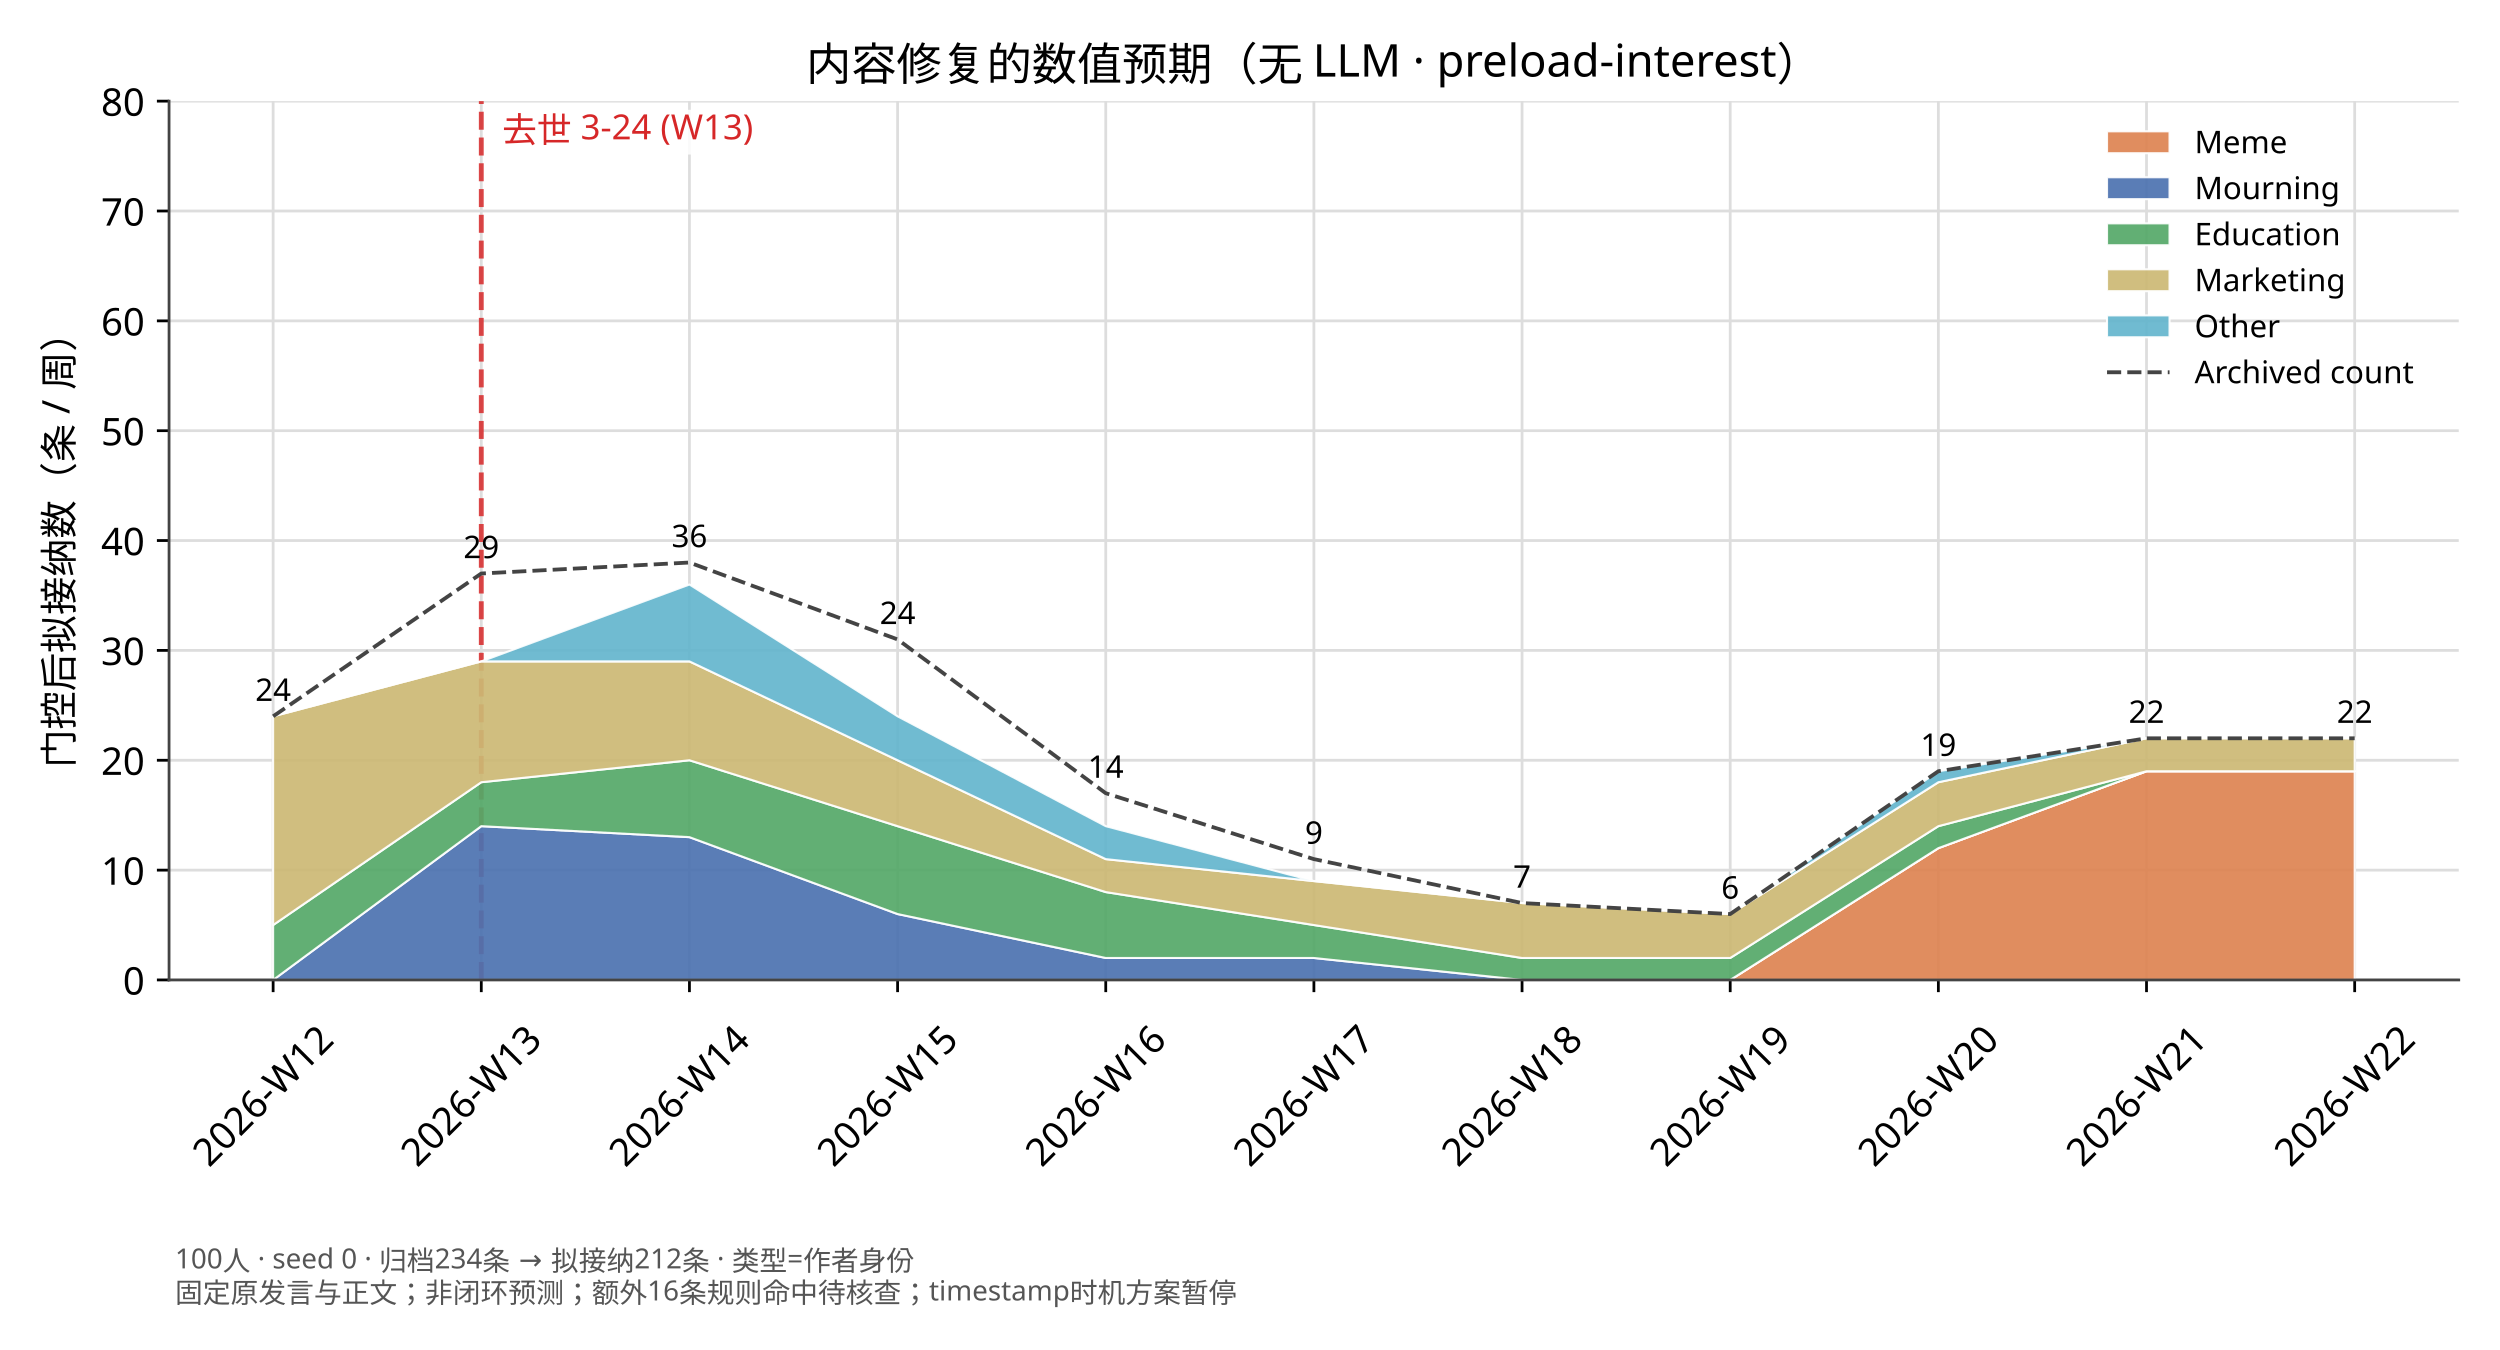
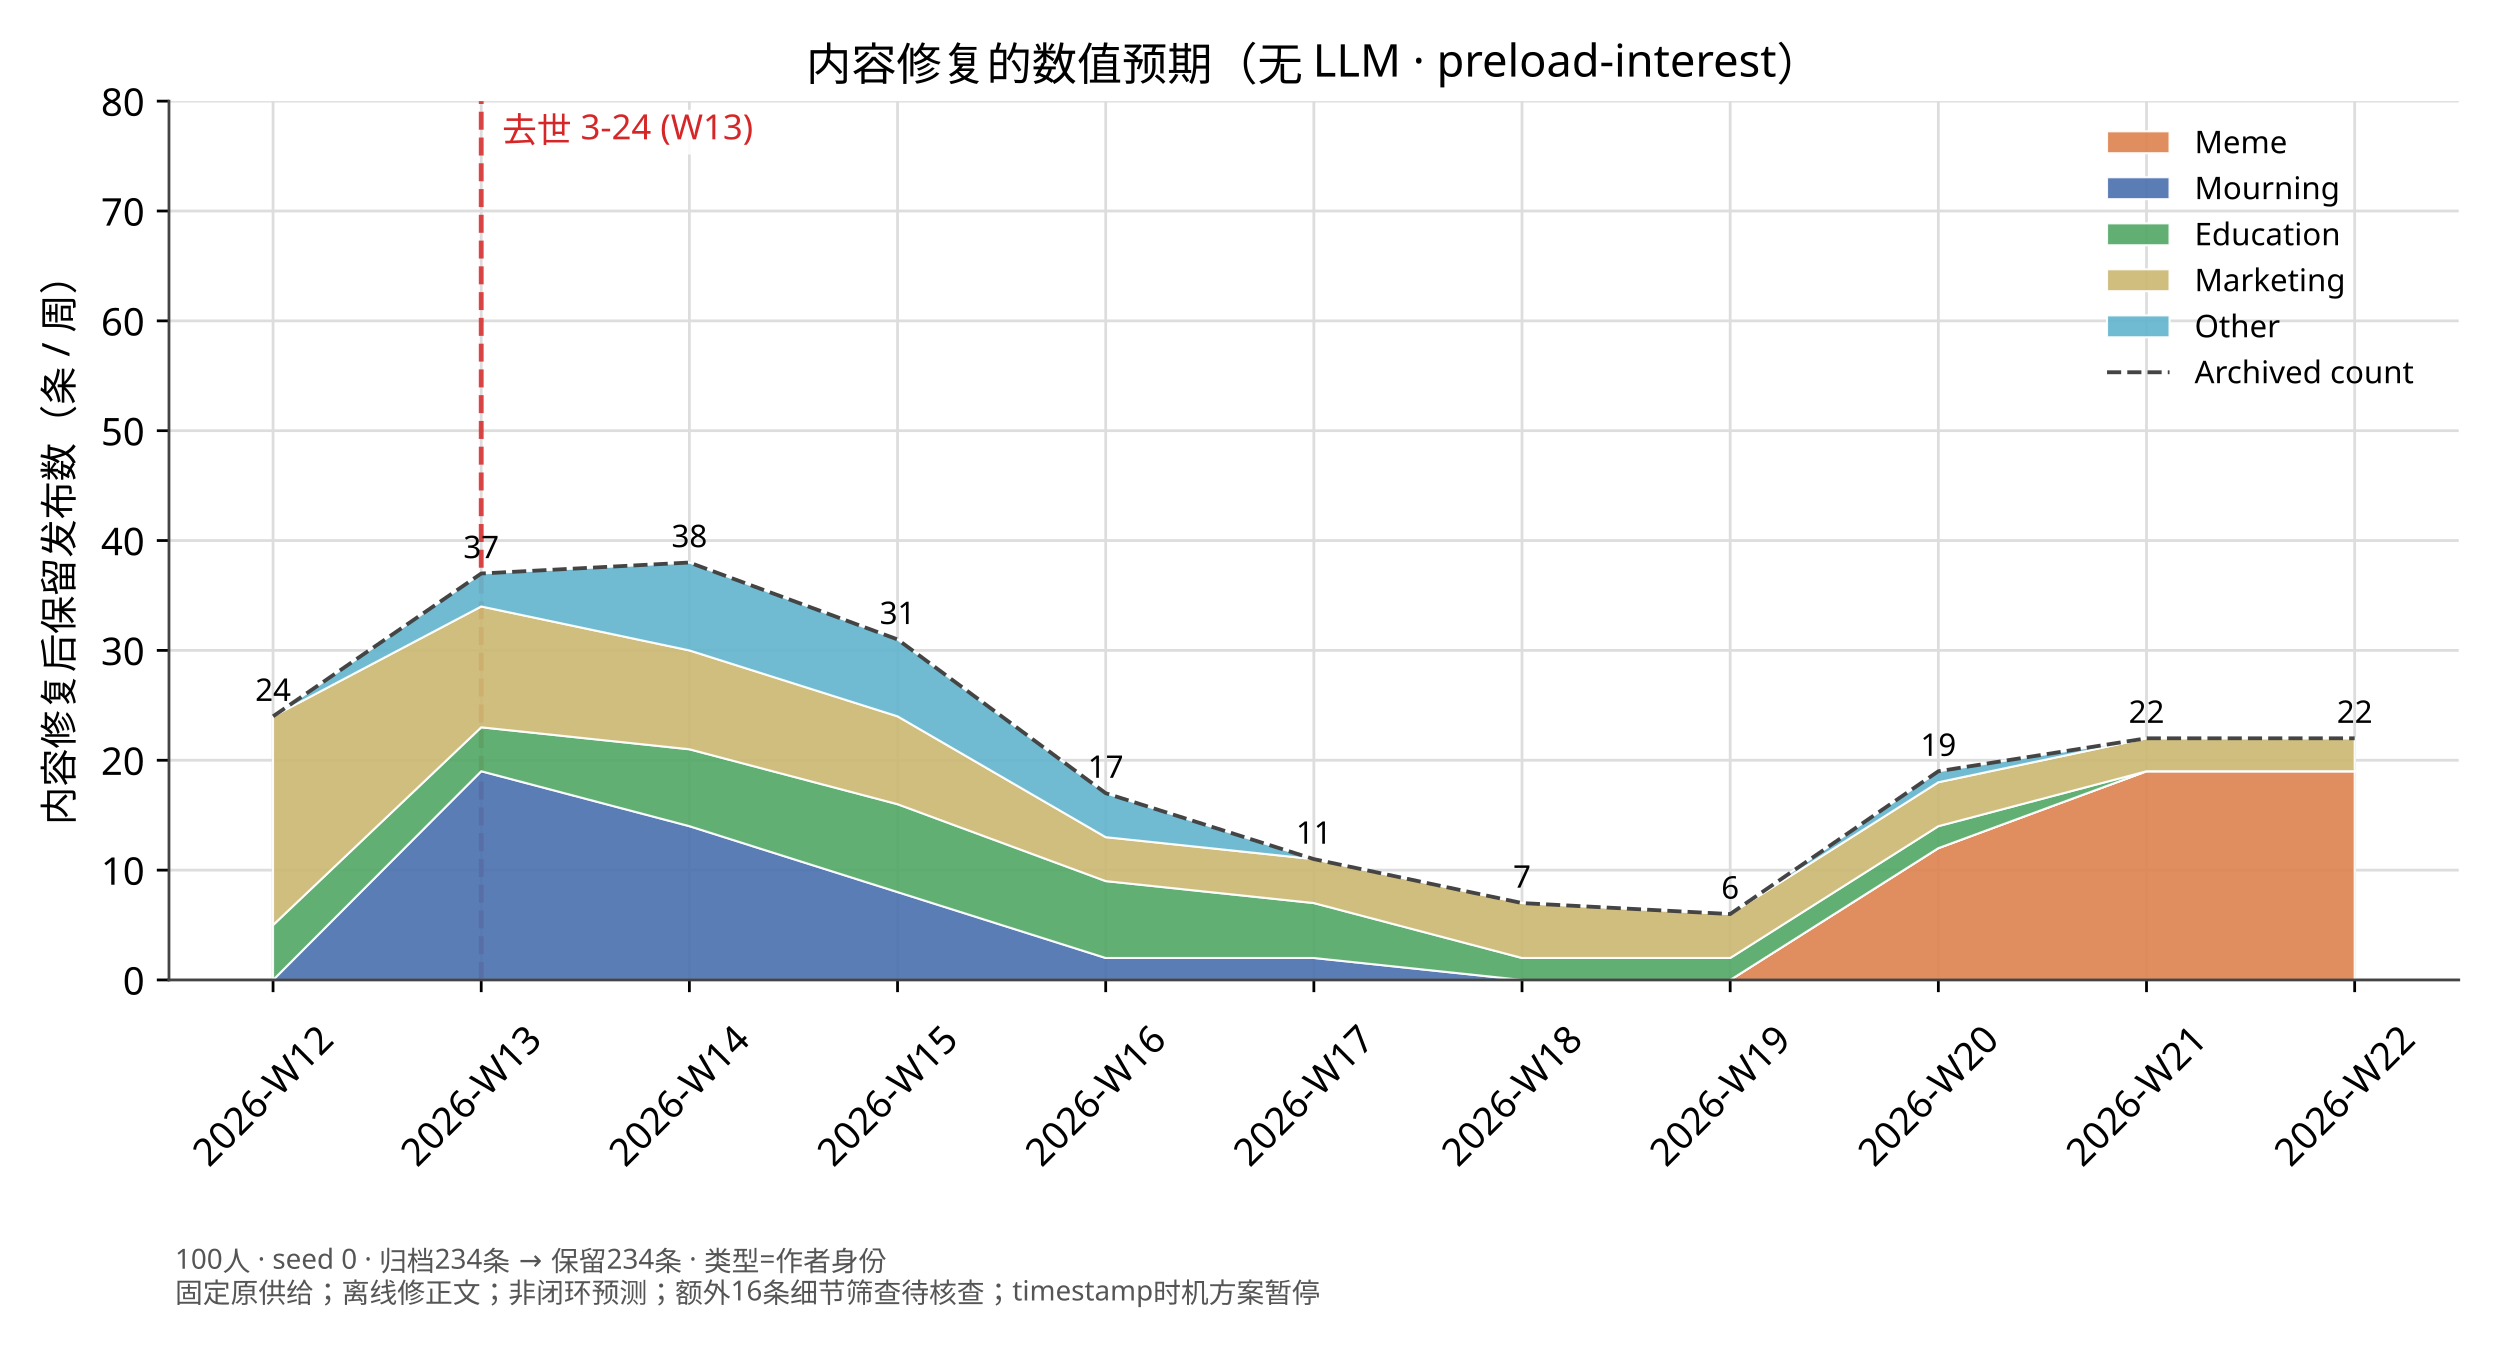
<svg xmlns="http://www.w3.org/2000/svg" xmlns:xlink="http://www.w3.org/1999/xlink" width="720pt" height="388.8pt" viewBox="0 0 720 388.8" version="1.1">
  <defs>
    <style type="text/css">*{stroke-linejoin: round; stroke-linecap: butt}</style>
  </defs>
  <g id="figure_1">
    <g id="patch_1">
      <path d="M 0 388.8 L 720 388.8 L 720 0 L 0 0 z " style="fill: #ffffff" />
    </g>
    <g id="axes_1">
      <g id="patch_2">
-         <path d="M 48.688 282.228 L 708.12 282.228 L 708.12 29.13 L 48.688 29.13 z " style="fill: #ffffff" />
+         <path d="M 48.665 282.228 L 708.12 282.228 L 708.12 29.13 L 48.665 29.13 z " style="fill: #ffffff" />
      </g>
      <g id="matplotlib.axis_1">
        <g id="xtick_1">
          <g id="line2d_1">
-             <path d="M 78.662 282.228 L 78.662 29.13 " clip-path="url(#pc538020e1b)" style="fill: none; stroke: #dddddd; stroke-width: 0.8; stroke-linecap: square" />
+             <path d="M 78.64 282.228 L 78.64 29.13 " clip-path="url(#p63e756cc08)" style="fill: none; stroke: #dddddd; stroke-width: 0.8; stroke-linecap: square" />
          </g>
          <g id="line2d_2">
            <defs>
-               <path id="m02e85e1a8d" d="M 0 0 L 0 3.5 " style="stroke: #000000; stroke-width: 0.8" />
+               <path id="mde5ca74aec" d="M 0 0 L 0 3.5 " style="stroke: #000000; stroke-width: 0.8" />
            </defs>
            <g>
-               <use xlink:href="#m02e85e1a8d" x="78.662" y="282.228" style="stroke: #000000; stroke-width: 0.8" />
+               <use xlink:href="#mde5ca74aec" x="78.64" y="282.228" style="stroke: #000000; stroke-width: 0.8" />
            </g>
          </g>
          <g id="text_1">
-             <text style="font-size: 11px; font-family: 'Hiragino Sans GB', 'PingFang SC', 'Arial Unicode MS', 'Heiti TC', sans-serif" transform="translate(60.21102 336.4577) rotate(-45)">2026-W12</text>
+             <text style="font-size: 11px; font-family: 'Hiragino Sans GB', 'PingFang SC', 'Arial Unicode MS', 'Heiti TC', sans-serif" transform="translate(60.18955 336.4577) rotate(-45)">2026-W12</text>
          </g>
        </g>
        <g id="xtick_2">
          <g id="line2d_3">
-             <path d="M 138.61 282.228 L 138.61 29.13 " clip-path="url(#pc538020e1b)" style="fill: none; stroke: #dddddd; stroke-width: 0.8; stroke-linecap: square" />
+             <path d="M 138.591 282.228 L 138.591 29.13 " clip-path="url(#p63e756cc08)" style="fill: none; stroke: #dddddd; stroke-width: 0.8; stroke-linecap: square" />
          </g>
          <g id="line2d_4">
            <g>
-               <use xlink:href="#m02e85e1a8d" x="138.61" y="282.228" style="stroke: #000000; stroke-width: 0.8" />
+               <use xlink:href="#mde5ca74aec" x="138.591" y="282.228" style="stroke: #000000; stroke-width: 0.8" />
            </g>
          </g>
          <g id="text_2">
-             <text style="font-size: 11px; font-family: 'Hiragino Sans GB', 'PingFang SC', 'Arial Unicode MS', 'Heiti TC', sans-serif" transform="translate(120.1594 336.4577) rotate(-45)">2026-W13</text>
+             <text style="font-size: 11px; font-family: 'Hiragino Sans GB', 'PingFang SC', 'Arial Unicode MS', 'Heiti TC', sans-serif" transform="translate(120.14 336.4577) rotate(-45)">2026-W13</text>
          </g>
        </g>
        <g id="xtick_3">
          <g id="line2d_5">
-             <path d="M 198.559 282.228 L 198.559 29.13 " clip-path="url(#pc538020e1b)" style="fill: none; stroke: #dddddd; stroke-width: 0.8; stroke-linecap: square" />
+             <path d="M 198.541 282.228 L 198.541 29.13 " clip-path="url(#p63e756cc08)" style="fill: none; stroke: #dddddd; stroke-width: 0.8; stroke-linecap: square" />
          </g>
          <g id="line2d_6">
            <g>
-               <use xlink:href="#m02e85e1a8d" x="198.559" y="282.228" style="stroke: #000000; stroke-width: 0.8" />
+               <use xlink:href="#mde5ca74aec" x="198.541" y="282.228" style="stroke: #000000; stroke-width: 0.8" />
            </g>
          </g>
          <g id="text_3">
-             <text style="font-size: 11px; font-family: 'Hiragino Sans GB', 'PingFang SC', 'Arial Unicode MS', 'Heiti TC', sans-serif" transform="translate(180.0926 336.4881) rotate(-45)">2026-W14</text>
+             <text style="font-size: 11px; font-family: 'Hiragino Sans GB', 'PingFang SC', 'Arial Unicode MS', 'Heiti TC', sans-serif" transform="translate(180.0753 336.4881) rotate(-45)">2026-W14</text>
          </g>
        </g>
        <g id="xtick_4">
          <g id="line2d_7">
-             <path d="M 258.507 282.228 L 258.507 29.13 " clip-path="url(#pc538020e1b)" style="fill: none; stroke: #dddddd; stroke-width: 0.8; stroke-linecap: square" />
+             <path d="M 258.492 282.228 L 258.492 29.13 " clip-path="url(#p63e756cc08)" style="fill: none; stroke: #dddddd; stroke-width: 0.8; stroke-linecap: square" />
          </g>
          <g id="line2d_8">
            <g>
-               <use xlink:href="#m02e85e1a8d" x="258.507" y="282.228" style="stroke: #000000; stroke-width: 0.8" />
+               <use xlink:href="#mde5ca74aec" x="258.492" y="282.228" style="stroke: #000000; stroke-width: 0.8" />
            </g>
          </g>
          <g id="text_4">
-             <text style="font-size: 11px; font-family: 'Hiragino Sans GB', 'PingFang SC', 'Arial Unicode MS', 'Heiti TC', sans-serif" transform="translate(240.0563 336.4577) rotate(-45)">2026-W15</text>
+             <text style="font-size: 11px; font-family: 'Hiragino Sans GB', 'PingFang SC', 'Arial Unicode MS', 'Heiti TC', sans-serif" transform="translate(240.0409 336.4577) rotate(-45)">2026-W15</text>
          </g>
        </g>
        <g id="xtick_5">
          <g id="line2d_9">
-             <path d="M 318.455 282.228 L 318.455 29.13 " clip-path="url(#pc538020e1b)" style="fill: none; stroke: #dddddd; stroke-width: 0.8; stroke-linecap: square" />
+             <path d="M 318.442 282.228 L 318.442 29.13 " clip-path="url(#p63e756cc08)" style="fill: none; stroke: #dddddd; stroke-width: 0.8; stroke-linecap: square" />
          </g>
          <g id="line2d_10">
            <g>
-               <use xlink:href="#m02e85e1a8d" x="318.455" y="282.228" style="stroke: #000000; stroke-width: 0.8" />
+               <use xlink:href="#mde5ca74aec" x="318.442" y="282.228" style="stroke: #000000; stroke-width: 0.8" />
            </g>
          </g>
          <g id="text_5">
-             <text style="font-size: 11px; font-family: 'Hiragino Sans GB', 'PingFang SC', 'Arial Unicode MS', 'Heiti TC', sans-serif" transform="translate(300.0047 336.4577) rotate(-45)">2026-W16</text>
+             <text style="font-size: 11px; font-family: 'Hiragino Sans GB', 'PingFang SC', 'Arial Unicode MS', 'Heiti TC', sans-serif" transform="translate(299.9914 336.4577) rotate(-45)">2026-W16</text>
          </g>
        </g>
        <g id="xtick_6">
          <g id="line2d_11">
-             <path d="M 378.404 282.228 L 378.404 29.13 " clip-path="url(#pc538020e1b)" style="fill: none; stroke: #dddddd; stroke-width: 0.8; stroke-linecap: square" />
+             <path d="M 378.392 282.228 L 378.392 29.13 " clip-path="url(#p63e756cc08)" style="fill: none; stroke: #dddddd; stroke-width: 0.8; stroke-linecap: square" />
          </g>
          <g id="line2d_12">
            <g>
-               <use xlink:href="#m02e85e1a8d" x="378.404" y="282.228" style="stroke: #000000; stroke-width: 0.8" />
+               <use xlink:href="#mde5ca74aec" x="378.392" y="282.228" style="stroke: #000000; stroke-width: 0.8" />
            </g>
          </g>
          <g id="text_6">
-             <text style="font-size: 11px; font-family: 'Hiragino Sans GB', 'PingFang SC', 'Arial Unicode MS', 'Heiti TC', sans-serif" transform="translate(359.9531 336.4577) rotate(-45)">2026-W17</text>
+             <text style="font-size: 11px; font-family: 'Hiragino Sans GB', 'PingFang SC', 'Arial Unicode MS', 'Heiti TC', sans-serif" transform="translate(359.9418 336.4577) rotate(-45)">2026-W17</text>
          </g>
        </g>
        <g id="xtick_7">
          <g id="line2d_13">
-             <path d="M 438.352 282.228 L 438.352 29.13 " clip-path="url(#pc538020e1b)" style="fill: none; stroke: #dddddd; stroke-width: 0.8; stroke-linecap: square" />
+             <path d="M 438.343 282.228 L 438.343 29.13 " clip-path="url(#p63e756cc08)" style="fill: none; stroke: #dddddd; stroke-width: 0.8; stroke-linecap: square" />
          </g>
          <g id="line2d_14">
            <g>
-               <use xlink:href="#m02e85e1a8d" x="438.352" y="282.228" style="stroke: #000000; stroke-width: 0.8" />
+               <use xlink:href="#mde5ca74aec" x="438.343" y="282.228" style="stroke: #000000; stroke-width: 0.8" />
            </g>
          </g>
          <g id="text_7">
-             <text style="font-size: 11px; font-family: 'Hiragino Sans GB', 'PingFang SC', 'Arial Unicode MS', 'Heiti TC', sans-serif" transform="translate(419.9015 336.4577) rotate(-45)">2026-W18</text>
+             <text style="font-size: 11px; font-family: 'Hiragino Sans GB', 'PingFang SC', 'Arial Unicode MS', 'Heiti TC', sans-serif" transform="translate(419.8923 336.4577) rotate(-45)">2026-W18</text>
          </g>
        </g>
        <g id="xtick_8">
          <g id="line2d_15">
-             <path d="M 498.301 282.228 L 498.301 29.13 " clip-path="url(#pc538020e1b)" style="fill: none; stroke: #dddddd; stroke-width: 0.8; stroke-linecap: square" />
+             <path d="M 498.293 282.228 L 498.293 29.13 " clip-path="url(#p63e756cc08)" style="fill: none; stroke: #dddddd; stroke-width: 0.8; stroke-linecap: square" />
          </g>
          <g id="line2d_16">
            <g>
-               <use xlink:href="#m02e85e1a8d" x="498.301" y="282.228" style="stroke: #000000; stroke-width: 0.8" />
+               <use xlink:href="#mde5ca74aec" x="498.293" y="282.228" style="stroke: #000000; stroke-width: 0.8" />
            </g>
          </g>
          <g id="text_8">
-             <text style="font-size: 11px; font-family: 'Hiragino Sans GB', 'PingFang SC', 'Arial Unicode MS', 'Heiti TC', sans-serif" transform="translate(479.8499 336.4577) rotate(-45)">2026-W19</text>
+             <text style="font-size: 11px; font-family: 'Hiragino Sans GB', 'PingFang SC', 'Arial Unicode MS', 'Heiti TC', sans-serif" transform="translate(479.8427 336.4577) rotate(-45)">2026-W19</text>
          </g>
        </g>
        <g id="xtick_9">
          <g id="line2d_17">
-             <path d="M 558.249 282.228 L 558.249 29.13 " clip-path="url(#pc538020e1b)" style="fill: none; stroke: #dddddd; stroke-width: 0.8; stroke-linecap: square" />
+             <path d="M 558.244 282.228 L 558.244 29.13 " clip-path="url(#p63e756cc08)" style="fill: none; stroke: #dddddd; stroke-width: 0.8; stroke-linecap: square" />
          </g>
          <g id="line2d_18">
            <g>
-               <use xlink:href="#m02e85e1a8d" x="558.249" y="282.228" style="stroke: #000000; stroke-width: 0.8" />
+               <use xlink:href="#mde5ca74aec" x="558.244" y="282.228" style="stroke: #000000; stroke-width: 0.8" />
            </g>
          </g>
          <g id="text_9">
-             <text style="font-size: 11px; font-family: 'Hiragino Sans GB', 'PingFang SC', 'Arial Unicode MS', 'Heiti TC', sans-serif" transform="translate(539.7983 336.4577) rotate(-45)">2026-W20</text>
+             <text style="font-size: 11px; font-family: 'Hiragino Sans GB', 'PingFang SC', 'Arial Unicode MS', 'Heiti TC', sans-serif" transform="translate(539.7932 336.4577) rotate(-45)">2026-W20</text>
          </g>
        </g>
        <g id="xtick_10">
          <g id="line2d_19">
-             <path d="M 618.197 282.228 L 618.197 29.13 " clip-path="url(#pc538020e1b)" style="fill: none; stroke: #dddddd; stroke-width: 0.8; stroke-linecap: square" />
+             <path d="M 618.194 282.228 L 618.194 29.13 " clip-path="url(#p63e756cc08)" style="fill: none; stroke: #dddddd; stroke-width: 0.8; stroke-linecap: square" />
          </g>
          <g id="line2d_20">
            <g>
-               <use xlink:href="#m02e85e1a8d" x="618.197" y="282.228" style="stroke: #000000; stroke-width: 0.8" />
+               <use xlink:href="#mde5ca74aec" x="618.194" y="282.228" style="stroke: #000000; stroke-width: 0.8" />
            </g>
          </g>
          <g id="text_10">
-             <text style="font-size: 11px; font-family: 'Hiragino Sans GB', 'PingFang SC', 'Arial Unicode MS', 'Heiti TC', sans-serif" transform="translate(599.7467 336.4577) rotate(-45)">2026-W21</text>
+             <text style="font-size: 11px; font-family: 'Hiragino Sans GB', 'PingFang SC', 'Arial Unicode MS', 'Heiti TC', sans-serif" transform="translate(599.7436 336.4577) rotate(-45)">2026-W21</text>
          </g>
        </g>
        <g id="xtick_11">
          <g id="line2d_21">
-             <path d="M 678.146 282.228 L 678.146 29.13 " clip-path="url(#pc538020e1b)" style="fill: none; stroke: #dddddd; stroke-width: 0.8; stroke-linecap: square" />
+             <path d="M 678.145 282.228 L 678.145 29.13 " clip-path="url(#p63e756cc08)" style="fill: none; stroke: #dddddd; stroke-width: 0.8; stroke-linecap: square" />
          </g>
          <g id="line2d_22">
            <g>
-               <use xlink:href="#m02e85e1a8d" x="678.146" y="282.228" style="stroke: #000000; stroke-width: 0.8" />
+               <use xlink:href="#mde5ca74aec" x="678.145" y="282.228" style="stroke: #000000; stroke-width: 0.8" />
            </g>
          </g>
          <g id="text_11">
-             <text style="font-size: 11px; font-family: 'Hiragino Sans GB', 'PingFang SC', 'Arial Unicode MS', 'Heiti TC', sans-serif" transform="translate(659.6951 336.4577) rotate(-45)">2026-W22</text>
+             <text style="font-size: 11px; font-family: 'Hiragino Sans GB', 'PingFang SC', 'Arial Unicode MS', 'Heiti TC', sans-serif" transform="translate(659.6941 336.4577) rotate(-45)">2026-W22</text>
          </g>
        </g>
      </g>
      <g id="matplotlib.axis_2">
        <g id="ytick_1">
          <g id="line2d_23">
-             <path d="M 48.688 282.228 L 708.12 282.228 " clip-path="url(#pc538020e1b)" style="fill: none; stroke: #dddddd; stroke-width: 0.8; stroke-linecap: square" />
+             <path d="M 48.665 282.228 L 708.12 282.228 " clip-path="url(#p63e756cc08)" style="fill: none; stroke: #dddddd; stroke-width: 0.8; stroke-linecap: square" />
          </g>
          <g id="line2d_24">
            <defs>
-               <path id="med76ce095d" d="M 0 0 L -3.5 0 " style="stroke: #000000; stroke-width: 0.8" />
+               <path id="mefd294f903" d="M 0 0 L -3.5 0 " style="stroke: #000000; stroke-width: 0.8" />
            </defs>
            <g>
-               <use xlink:href="#med76ce095d" x="48.688" y="282.228" style="stroke: #000000; stroke-width: 0.8" />
+               <use xlink:href="#mefd294f903" x="48.665" y="282.228" style="stroke: #000000; stroke-width: 0.8" />
            </g>
          </g>
          <g id="text_12">
-             <text style="font-size: 11px; font-family: 'Hiragino Sans GB', 'PingFang SC', 'Arial Unicode MS', 'Heiti TC', sans-serif; text-anchor: end" x="41.688" y="286.441" transform="rotate(-0 41.6875 286.4411)">0</text>
+             <text style="font-size: 11px; font-family: 'Hiragino Sans GB', 'PingFang SC', 'Arial Unicode MS', 'Heiti TC', sans-serif; text-anchor: end" x="41.665" y="286.441" transform="rotate(-0 41.665 286.4411)">0</text>
          </g>
        </g>
        <g id="ytick_2">
          <g id="line2d_25">
-             <path d="M 48.688 250.591 L 708.12 250.591 " clip-path="url(#pc538020e1b)" style="fill: none; stroke: #dddddd; stroke-width: 0.8; stroke-linecap: square" />
+             <path d="M 48.665 250.591 L 708.12 250.591 " clip-path="url(#p63e756cc08)" style="fill: none; stroke: #dddddd; stroke-width: 0.8; stroke-linecap: square" />
          </g>
          <g id="line2d_26">
            <g>
-               <use xlink:href="#med76ce095d" x="48.688" y="250.591" style="stroke: #000000; stroke-width: 0.8" />
+               <use xlink:href="#mefd294f903" x="48.665" y="250.591" style="stroke: #000000; stroke-width: 0.8" />
            </g>
          </g>
          <g id="text_13">
-             <text style="font-size: 11px; font-family: 'Hiragino Sans GB', 'PingFang SC', 'Arial Unicode MS', 'Heiti TC', sans-serif; text-anchor: end" x="41.688" y="254.804" transform="rotate(-0 41.6875 254.8038)">10</text>
+             <text style="font-size: 11px; font-family: 'Hiragino Sans GB', 'PingFang SC', 'Arial Unicode MS', 'Heiti TC', sans-serif; text-anchor: end" x="41.665" y="254.804" transform="rotate(-0 41.665 254.8038)">10</text>
          </g>
        </g>
        <g id="ytick_3">
          <g id="line2d_27">
-             <path d="M 48.688 218.954 L 708.12 218.954 " clip-path="url(#pc538020e1b)" style="fill: none; stroke: #dddddd; stroke-width: 0.8; stroke-linecap: square" />
+             <path d="M 48.665 218.954 L 708.12 218.954 " clip-path="url(#p63e756cc08)" style="fill: none; stroke: #dddddd; stroke-width: 0.8; stroke-linecap: square" />
          </g>
          <g id="line2d_28">
            <g>
-               <use xlink:href="#med76ce095d" x="48.688" y="218.954" style="stroke: #000000; stroke-width: 0.8" />
+               <use xlink:href="#mefd294f903" x="48.665" y="218.954" style="stroke: #000000; stroke-width: 0.8" />
            </g>
          </g>
          <g id="text_14">
-             <text style="font-size: 11px; font-family: 'Hiragino Sans GB', 'PingFang SC', 'Arial Unicode MS', 'Heiti TC', sans-serif; text-anchor: end" x="41.688" y="223.166" transform="rotate(-0 41.6875 223.1665)">20</text>
+             <text style="font-size: 11px; font-family: 'Hiragino Sans GB', 'PingFang SC', 'Arial Unicode MS', 'Heiti TC', sans-serif; text-anchor: end" x="41.665" y="223.166" transform="rotate(-0 41.665 223.1665)">20</text>
          </g>
        </g>
        <g id="ytick_4">
          <g id="line2d_29">
-             <path d="M 48.688 187.317 L 708.12 187.317 " clip-path="url(#pc538020e1b)" style="fill: none; stroke: #dddddd; stroke-width: 0.8; stroke-linecap: square" />
+             <path d="M 48.665 187.317 L 708.12 187.317 " clip-path="url(#p63e756cc08)" style="fill: none; stroke: #dddddd; stroke-width: 0.8; stroke-linecap: square" />
          </g>
          <g id="line2d_30">
            <g>
-               <use xlink:href="#med76ce095d" x="48.688" y="187.317" style="stroke: #000000; stroke-width: 0.8" />
+               <use xlink:href="#mefd294f903" x="48.665" y="187.317" style="stroke: #000000; stroke-width: 0.8" />
            </g>
          </g>
          <g id="text_15">
-             <text style="font-size: 11px; font-family: 'Hiragino Sans GB', 'PingFang SC', 'Arial Unicode MS', 'Heiti TC', sans-serif; text-anchor: end" x="41.688" y="191.529" transform="rotate(-0 41.6875 191.5292)">30</text>
+             <text style="font-size: 11px; font-family: 'Hiragino Sans GB', 'PingFang SC', 'Arial Unicode MS', 'Heiti TC', sans-serif; text-anchor: end" x="41.665" y="191.529" transform="rotate(-0 41.665 191.5292)">30</text>
          </g>
        </g>
        <g id="ytick_5">
          <g id="line2d_31">
-             <path d="M 48.688 155.679 L 708.12 155.679 " clip-path="url(#pc538020e1b)" style="fill: none; stroke: #dddddd; stroke-width: 0.8; stroke-linecap: square" />
+             <path d="M 48.665 155.679 L 708.12 155.679 " clip-path="url(#p63e756cc08)" style="fill: none; stroke: #dddddd; stroke-width: 0.8; stroke-linecap: square" />
          </g>
          <g id="line2d_32">
            <g>
-               <use xlink:href="#med76ce095d" x="48.688" y="155.679" style="stroke: #000000; stroke-width: 0.8" />
+               <use xlink:href="#mefd294f903" x="48.665" y="155.679" style="stroke: #000000; stroke-width: 0.8" />
            </g>
          </g>
          <g id="text_16">
-             <text style="font-size: 11px; font-family: 'Hiragino Sans GB', 'PingFang SC', 'Arial Unicode MS', 'Heiti TC', sans-serif; text-anchor: end" x="41.688" y="159.892" transform="rotate(-0 41.6875 159.8919)">40</text>
+             <text style="font-size: 11px; font-family: 'Hiragino Sans GB', 'PingFang SC', 'Arial Unicode MS', 'Heiti TC', sans-serif; text-anchor: end" x="41.665" y="159.892" transform="rotate(-0 41.665 159.8919)">40</text>
          </g>
        </g>
        <g id="ytick_6">
          <g id="line2d_33">
-             <path d="M 48.688 124.042 L 708.12 124.042 " clip-path="url(#pc538020e1b)" style="fill: none; stroke: #dddddd; stroke-width: 0.8; stroke-linecap: square" />
+             <path d="M 48.665 124.042 L 708.12 124.042 " clip-path="url(#p63e756cc08)" style="fill: none; stroke: #dddddd; stroke-width: 0.8; stroke-linecap: square" />
          </g>
          <g id="line2d_34">
            <g>
-               <use xlink:href="#med76ce095d" x="48.688" y="124.042" style="stroke: #000000; stroke-width: 0.8" />
+               <use xlink:href="#mefd294f903" x="48.665" y="124.042" style="stroke: #000000; stroke-width: 0.8" />
            </g>
          </g>
          <g id="text_17">
-             <text style="font-size: 11px; font-family: 'Hiragino Sans GB', 'PingFang SC', 'Arial Unicode MS', 'Heiti TC', sans-serif; text-anchor: end" x="41.688" y="128.255" transform="rotate(-0 41.6875 128.2546)">50</text>
+             <text style="font-size: 11px; font-family: 'Hiragino Sans GB', 'PingFang SC', 'Arial Unicode MS', 'Heiti TC', sans-serif; text-anchor: end" x="41.665" y="128.255" transform="rotate(-0 41.665 128.2546)">50</text>
          </g>
        </g>
        <g id="ytick_7">
          <g id="line2d_35">
-             <path d="M 48.688 92.405 L 708.12 92.405 " clip-path="url(#pc538020e1b)" style="fill: none; stroke: #dddddd; stroke-width: 0.8; stroke-linecap: square" />
+             <path d="M 48.665 92.405 L 708.12 92.405 " clip-path="url(#p63e756cc08)" style="fill: none; stroke: #dddddd; stroke-width: 0.8; stroke-linecap: square" />
          </g>
          <g id="line2d_36">
            <g>
-               <use xlink:href="#med76ce095d" x="48.688" y="92.405" style="stroke: #000000; stroke-width: 0.8" />
+               <use xlink:href="#mefd294f903" x="48.665" y="92.405" style="stroke: #000000; stroke-width: 0.8" />
            </g>
          </g>
          <g id="text_18">
-             <text style="font-size: 11px; font-family: 'Hiragino Sans GB', 'PingFang SC', 'Arial Unicode MS', 'Heiti TC', sans-serif; text-anchor: end" x="41.688" y="96.617" transform="rotate(-0 41.6875 96.61726)">60</text>
+             <text style="font-size: 11px; font-family: 'Hiragino Sans GB', 'PingFang SC', 'Arial Unicode MS', 'Heiti TC', sans-serif; text-anchor: end" x="41.665" y="96.617" transform="rotate(-0 41.665 96.61726)">60</text>
          </g>
        </g>
        <g id="ytick_8">
          <g id="line2d_37">
-             <path d="M 48.688 60.767 L 708.12 60.767 " clip-path="url(#pc538020e1b)" style="fill: none; stroke: #dddddd; stroke-width: 0.8; stroke-linecap: square" />
+             <path d="M 48.665 60.767 L 708.12 60.767 " clip-path="url(#p63e756cc08)" style="fill: none; stroke: #dddddd; stroke-width: 0.8; stroke-linecap: square" />
          </g>
          <g id="line2d_38">
            <g>
-               <use xlink:href="#med76ce095d" x="48.688" y="60.767" style="stroke: #000000; stroke-width: 0.8" />
+               <use xlink:href="#mefd294f903" x="48.665" y="60.767" style="stroke: #000000; stroke-width: 0.8" />
            </g>
          </g>
          <g id="text_19">
-             <text style="font-size: 11px; font-family: 'Hiragino Sans GB', 'PingFang SC', 'Arial Unicode MS', 'Heiti TC', sans-serif; text-anchor: end" x="41.688" y="64.98" transform="rotate(-0 41.6875 64.97996)">70</text>
+             <text style="font-size: 11px; font-family: 'Hiragino Sans GB', 'PingFang SC', 'Arial Unicode MS', 'Heiti TC', sans-serif; text-anchor: end" x="41.665" y="64.98" transform="rotate(-0 41.665 64.97996)">70</text>
          </g>
        </g>
        <g id="ytick_9">
          <g id="line2d_39">
-             <path d="M 48.688 29.13 L 708.12 29.13 " clip-path="url(#pc538020e1b)" style="fill: none; stroke: #dddddd; stroke-width: 0.8; stroke-linecap: square" />
+             <path d="M 48.665 29.13 L 708.12 29.13 " clip-path="url(#p63e756cc08)" style="fill: none; stroke: #dddddd; stroke-width: 0.8; stroke-linecap: square" />
          </g>
          <g id="line2d_40">
            <g>
-               <use xlink:href="#med76ce095d" x="48.688" y="29.13" style="stroke: #000000; stroke-width: 0.8" />
+               <use xlink:href="#mefd294f903" x="48.665" y="29.13" style="stroke: #000000; stroke-width: 0.8" />
            </g>
          </g>
          <g id="text_20">
-             <text style="font-size: 11px; font-family: 'Hiragino Sans GB', 'PingFang SC', 'Arial Unicode MS', 'Heiti TC', sans-serif; text-anchor: end" x="41.688" y="33.343" transform="rotate(-0 41.6875 33.34266)">80</text>
+             <text style="font-size: 11px; font-family: 'Hiragino Sans GB', 'PingFang SC', 'Arial Unicode MS', 'Heiti TC', sans-serif; text-anchor: end" x="41.665" y="33.343" transform="rotate(-0 41.665 33.34266)">80</text>
          </g>
        </g>
        <g id="text_21">
-           <text style="font-size: 11px; font-family: 'Hiragino Sans GB', 'PingFang SC', 'Arial Unicode MS', 'Heiti TC', sans-serif; text-anchor: middle" x="20.945" y="155.679" transform="rotate(-90 20.94516 155.6792)">门控后拟接纳数（条 / 周）</text>
+           <text style="font-size: 11px; font-family: 'Hiragino Sans GB', 'PingFang SC', 'Arial Unicode MS', 'Heiti TC', sans-serif; text-anchor: middle" x="20.923" y="155.679" transform="rotate(-90 20.92266 155.6792)">内容修复后保留发布数（条 / 周）</text>
        </g>
      </g>
      <g id="line2d_41">
-         <path d="M 138.61 282.228 L 138.61 29.13 " clip-path="url(#pc538020e1b)" style="fill: none; stroke-dasharray: 5.18,2.24; stroke-dashoffset: 0; stroke: #d62728; stroke-opacity: 0.85; stroke-width: 1.4" />
+         <path d="M 138.591 282.228 L 138.591 29.13 " clip-path="url(#p63e756cc08)" style="fill: none; stroke-dasharray: 5.18,2.24; stroke-dashoffset: 0; stroke: #d62728; stroke-opacity: 0.85; stroke-width: 1.4" />
      </g>
      <g id="FillBetweenPolyCollection_1">
        <defs>
-           <path id="m07ac557ced" d="M 78.662 -106.572 L 78.662 -106.572 L 138.61 -106.572 L 198.559 -106.572 L 258.507 -106.572 L 318.455 -106.572 L 378.404 -106.572 L 438.352 -106.572 L 498.301 -106.572 L 558.249 -106.572 L 618.197 -106.572 L 678.146 -106.572 L 678.146 -166.682 L 678.146 -166.682 L 618.197 -166.682 L 558.249 -144.536 L 498.301 -106.572 L 438.352 -106.572 L 378.404 -106.572 L 318.455 -106.572 L 258.507 -106.572 L 198.559 -106.572 L 138.61 -106.572 L 78.662 -106.572 z " style="stroke: #ffffff; stroke-opacity: 0.92; stroke-width: 0.6" />
+           <path id="mf4ad7ad2ce" d="M 78.64 -106.572 L 78.64 -106.572 L 138.591 -106.572 L 198.541 -106.572 L 258.492 -106.572 L 318.442 -106.572 L 378.392 -106.572 L 438.343 -106.572 L 498.293 -106.572 L 558.244 -106.572 L 618.194 -106.572 L 678.145 -106.572 L 678.145 -166.682 L 678.145 -166.682 L 618.194 -166.682 L 558.244 -144.536 L 498.293 -106.572 L 438.343 -106.572 L 378.392 -106.572 L 318.442 -106.572 L 258.492 -106.572 L 198.541 -106.572 L 138.591 -106.572 L 78.64 -106.572 z " style="stroke: #ffffff; stroke-opacity: 0.92; stroke-width: 0.6" />
        </defs>
-         <g clip-path="url(#pc538020e1b)">
-           <use xlink:href="#m07ac557ced" x="0" y="388.8" style="fill: #dd8452; fill-opacity: 0.92; stroke: #ffffff; stroke-opacity: 0.92; stroke-width: 0.6" />
+         <g clip-path="url(#p63e756cc08)">
+           <use xlink:href="#mf4ad7ad2ce" x="0" y="388.8" style="fill: #dd8452; fill-opacity: 0.92; stroke: #ffffff; stroke-opacity: 0.92; stroke-width: 0.6" />
        </g>
      </g>
      <g id="FillBetweenPolyCollection_2">
        <defs>
-           <path id="m4d6f855247" d="M 78.662 -106.572 L 78.662 -106.572 L 138.61 -106.572 L 198.559 -106.572 L 258.507 -106.572 L 318.455 -106.572 L 378.404 -106.572 L 438.352 -106.572 L 498.301 -106.572 L 558.249 -144.536 L 618.197 -166.682 L 678.146 -166.682 L 678.146 -166.682 L 678.146 -166.682 L 618.197 -166.682 L 558.249 -144.536 L 498.301 -106.572 L 438.352 -106.572 L 378.404 -112.899 L 318.455 -112.899 L 258.507 -125.554 L 198.559 -147.7 L 138.61 -150.864 L 78.662 -106.572 z " style="stroke: #ffffff; stroke-opacity: 0.92; stroke-width: 0.6" />
+           <path id="mdb6b131b79" d="M 78.64 -106.572 L 78.64 -106.572 L 138.591 -106.572 L 198.541 -106.572 L 258.492 -106.572 L 318.442 -106.572 L 378.392 -106.572 L 438.343 -106.572 L 498.293 -106.572 L 558.244 -144.536 L 618.194 -166.682 L 678.145 -166.682 L 678.145 -166.682 L 678.145 -166.682 L 618.194 -166.682 L 558.244 -144.536 L 498.293 -106.572 L 438.343 -106.572 L 378.392 -112.899 L 318.442 -112.899 L 258.492 -131.881 L 198.541 -150.864 L 138.591 -166.682 L 78.64 -106.572 z " style="stroke: #ffffff; stroke-opacity: 0.92; stroke-width: 0.6" />
        </defs>
-         <g clip-path="url(#pc538020e1b)">
-           <use xlink:href="#m4d6f855247" x="0" y="388.8" style="fill: #4c72b0; fill-opacity: 0.92; stroke: #ffffff; stroke-opacity: 0.92; stroke-width: 0.6" />
+         <g clip-path="url(#p63e756cc08)">
+           <use xlink:href="#mdb6b131b79" x="0" y="388.8" style="fill: #4c72b0; fill-opacity: 0.92; stroke: #ffffff; stroke-opacity: 0.92; stroke-width: 0.6" />
        </g>
      </g>
      <g id="FillBetweenPolyCollection_3">
        <defs>
-           <path id="ma9fc61cafb" d="M 78.662 -122.39 L 78.662 -106.572 L 138.61 -150.864 L 198.559 -147.7 L 258.507 -125.554 L 318.455 -112.899 L 378.404 -112.899 L 438.352 -106.572 L 498.301 -106.572 L 558.249 -144.536 L 618.197 -166.682 L 678.146 -166.682 L 678.146 -166.682 L 678.146 -166.682 L 618.197 -166.682 L 558.249 -150.864 L 498.301 -112.899 L 438.352 -112.899 L 378.404 -122.39 L 318.455 -131.881 L 258.507 -150.864 L 198.559 -169.846 L 138.61 -163.519 L 78.662 -122.39 z " style="stroke: #ffffff; stroke-opacity: 0.92; stroke-width: 0.6" />
+           <path id="m37f4a92f64" d="M 78.64 -122.39 L 78.64 -106.572 L 138.591 -166.682 L 198.541 -150.864 L 258.492 -131.881 L 318.442 -112.899 L 378.392 -112.899 L 438.343 -106.572 L 498.293 -106.572 L 558.244 -144.536 L 618.194 -166.682 L 678.145 -166.682 L 678.145 -166.682 L 678.145 -166.682 L 618.194 -166.682 L 558.244 -150.864 L 498.293 -112.899 L 438.343 -112.899 L 378.392 -128.718 L 318.442 -135.045 L 258.492 -157.191 L 198.541 -173.01 L 138.591 -179.337 L 78.64 -122.39 z " style="stroke: #ffffff; stroke-opacity: 0.92; stroke-width: 0.6" />
        </defs>
-         <g clip-path="url(#pc538020e1b)">
-           <use xlink:href="#ma9fc61cafb" x="0" y="388.8" style="fill: #55a868; fill-opacity: 0.92; stroke: #ffffff; stroke-opacity: 0.92; stroke-width: 0.6" />
+         <g clip-path="url(#p63e756cc08)">
+           <use xlink:href="#m37f4a92f64" x="0" y="388.8" style="fill: #55a868; fill-opacity: 0.92; stroke: #ffffff; stroke-opacity: 0.92; stroke-width: 0.6" />
        </g>
      </g>
      <g id="FillBetweenPolyCollection_4">
        <defs>
-           <path id="mc2cbb4c53c" d="M 78.662 -182.501 L 78.662 -122.39 L 138.61 -163.519 L 198.559 -169.846 L 258.507 -150.864 L 318.455 -131.881 L 378.404 -122.39 L 438.352 -112.899 L 498.301 -112.899 L 558.249 -150.864 L 618.197 -166.682 L 678.146 -166.682 L 678.146 -176.174 L 678.146 -176.174 L 618.197 -176.174 L 558.249 -163.519 L 498.301 -125.554 L 438.352 -128.718 L 378.404 -135.045 L 318.455 -141.373 L 258.507 -169.846 L 198.559 -198.32 L 138.61 -198.32 L 78.662 -182.501 z " style="stroke: #ffffff; stroke-opacity: 0.92; stroke-width: 0.6" />
+           <path id="m7fee4d63c2" d="M 78.64 -182.501 L 78.64 -122.39 L 138.591 -179.337 L 198.541 -173.01 L 258.492 -157.191 L 318.442 -135.045 L 378.392 -128.718 L 438.343 -112.899 L 498.293 -112.899 L 558.244 -150.864 L 618.194 -166.682 L 678.145 -166.682 L 678.145 -176.174 L 678.145 -176.174 L 618.194 -176.174 L 558.244 -163.519 L 498.293 -125.554 L 438.343 -128.718 L 378.392 -141.373 L 318.442 -147.7 L 258.492 -182.501 L 198.541 -201.483 L 138.591 -214.138 L 78.64 -182.501 z " style="stroke: #ffffff; stroke-opacity: 0.92; stroke-width: 0.6" />
        </defs>
-         <g clip-path="url(#pc538020e1b)">
-           <use xlink:href="#mc2cbb4c53c" x="0" y="388.8" style="fill: #ccb974; fill-opacity: 0.92; stroke: #ffffff; stroke-opacity: 0.92; stroke-width: 0.6" />
+         <g clip-path="url(#p63e756cc08)">
+           <use xlink:href="#m7fee4d63c2" x="0" y="388.8" style="fill: #ccb974; fill-opacity: 0.92; stroke: #ffffff; stroke-opacity: 0.92; stroke-width: 0.6" />
        </g>
      </g>
      <g id="FillBetweenPolyCollection_5">
        <defs>
-           <path id="mc2a3fbd1d2" d="M 78.662 -182.501 L 78.662 -182.501 L 138.61 -198.32 L 198.559 -198.32 L 258.507 -169.846 L 318.455 -141.373 L 378.404 -135.045 L 438.352 -128.718 L 498.301 -125.554 L 558.249 -163.519 L 618.197 -176.174 L 678.146 -176.174 L 678.146 -176.174 L 678.146 -176.174 L 618.197 -176.174 L 558.249 -166.682 L 498.301 -125.554 L 438.352 -128.718 L 378.404 -135.045 L 318.455 -150.864 L 258.507 -182.501 L 198.559 -220.466 L 138.61 -198.32 L 78.662 -182.501 z " style="stroke: #ffffff; stroke-opacity: 0.92; stroke-width: 0.6" />
+           <path id="m6352e51513" d="M 78.64 -182.501 L 78.64 -182.501 L 138.591 -214.138 L 198.541 -201.483 L 258.492 -182.501 L 318.442 -147.7 L 378.392 -141.373 L 438.343 -128.718 L 498.293 -125.554 L 558.244 -163.519 L 618.194 -176.174 L 678.145 -176.174 L 678.145 -176.174 L 678.145 -176.174 L 618.194 -176.174 L 558.244 -166.682 L 498.293 -125.554 L 438.343 -128.718 L 378.392 -141.373 L 318.442 -160.355 L 258.492 -204.647 L 198.541 -226.793 L 138.591 -223.63 L 78.64 -182.501 z " style="stroke: #ffffff; stroke-opacity: 0.92; stroke-width: 0.6" />
        </defs>
-         <g clip-path="url(#pc538020e1b)">
-           <use xlink:href="#mc2a3fbd1d2" x="0" y="388.8" style="fill: #64b5cd; fill-opacity: 0.92; stroke: #ffffff; stroke-opacity: 0.92; stroke-width: 0.6" />
+         <g clip-path="url(#p63e756cc08)">
+           <use xlink:href="#m6352e51513" x="0" y="388.8" style="fill: #64b5cd; fill-opacity: 0.92; stroke: #ffffff; stroke-opacity: 0.92; stroke-width: 0.6" />
        </g>
      </g>
      <g id="patch_3">
-         <path d="M 48.688 282.228 L 48.688 29.13 " style="fill: none; stroke: #444444; stroke-width: 0.8; stroke-linejoin: miter; stroke-linecap: square" />
+         <path d="M 48.665 282.228 L 48.665 29.13 " style="fill: none; stroke: #444444; stroke-width: 0.8; stroke-linejoin: miter; stroke-linecap: square" />
      </g>
      <g id="patch_4">
-         <path d="M 48.688 282.228 L 708.12 282.228 " style="fill: none; stroke: #444444; stroke-width: 0.8; stroke-linejoin: miter; stroke-linecap: square" />
+         <path d="M 48.665 282.228 L 708.12 282.228 " style="fill: none; stroke: #444444; stroke-width: 0.8; stroke-linejoin: miter; stroke-linecap: square" />
      </g>
      <g id="text_22">
        <g id="patch_5">
-           <path d="M 144.61 44.5 L 224.918 44.5 Q 226.418 44.5 226.418 43 L 226.418 33.13 Q 226.418 31.63 224.918 31.63 L 144.61 31.63 Q 143.11 31.63 143.11 33.13 L 143.11 43 Q 143.11 44.5 144.61 44.5 z " style="fill: #ffffff; opacity: 0.85" />
-         </g>
-         <text style="font-size: 10px; font-family: 'Hiragino Sans GB', 'PingFang SC', 'Arial Unicode MS', 'Heiti TC', sans-serif; text-anchor: start; fill: #d62728" x="144.61" y="40.96" transform="rotate(-0 144.6101 40.95969)">去世 3-24 (W13)</text>
+           <path d="M 144.591 44.5 L 224.898 44.5 Q 226.398 44.5 226.398 43 L 226.398 33.13 Q 226.398 31.63 224.898 31.63 L 144.591 31.63 Q 143.091 31.63 143.091 33.13 L 143.091 43 Q 143.091 44.5 144.591 44.5 z " style="fill: #ffffff; opacity: 0.85" />
+         </g>
+         <text style="font-size: 10px; font-family: 'Hiragino Sans GB', 'PingFang SC', 'Arial Unicode MS', 'Heiti TC', sans-serif; text-anchor: start; fill: #d62728" x="144.591" y="40.96" transform="rotate(-0 144.5907 40.95969)">去世 3-24 (W13)</text>
      </g>
      <g id="line2d_42">
-         <path d="M 78.662 206.299 L 138.61 165.17 L 198.559 162.007 L 258.507 184.153 L 318.455 228.445 L 378.404 247.427 L 438.352 260.082 L 498.301 263.246 L 558.249 222.118 L 618.197 212.626 L 678.146 212.626 " clip-path="url(#pc538020e1b)" style="fill: none; stroke-dasharray: 4.07,1.76; stroke-dashoffset: 0; stroke: #444444; stroke-width: 1.1" />
+         <path d="M 78.64 206.299 L 138.591 165.17 L 198.541 162.007 L 258.492 184.153 L 318.442 228.445 L 378.392 247.427 L 438.343 260.082 L 498.293 263.246 L 558.244 222.118 L 618.194 212.626 L 678.145 212.626 " clip-path="url(#p63e756cc08)" style="fill: none; stroke-dasharray: 4.07,1.76; stroke-dashoffset: 0; stroke: #444444; stroke-width: 1.1" />
      </g>
      <g id="text_23">
-         <text style="font-size: 9px; font-family: 'Hiragino Sans GB', 'PingFang SC', 'Arial Unicode MS', 'Heiti TC', sans-serif; text-anchor: middle" x="78.662" y="201.87" transform="rotate(-0 78.6617 201.8697)">24</text>
+         <text style="font-size: 9px; font-family: 'Hiragino Sans GB', 'PingFang SC', 'Arial Unicode MS', 'Heiti TC', sans-serif; text-anchor: middle" x="78.64" y="201.87" transform="rotate(-0 78.64023 201.8697)">24</text>
      </g>
      <g id="text_24">
-         <text style="font-size: 9px; font-family: 'Hiragino Sans GB', 'PingFang SC', 'Arial Unicode MS', 'Heiti TC', sans-serif; text-anchor: middle" x="138.61" y="160.741" transform="rotate(-0 138.6101 160.7412)">29</text>
+         <text style="font-size: 9px; font-family: 'Hiragino Sans GB', 'PingFang SC', 'Arial Unicode MS', 'Heiti TC', sans-serif; text-anchor: middle" x="138.591" y="160.741" transform="rotate(-0 138.5907 160.7412)">37</text>
      </g>
      <g id="text_25">
-         <text style="font-size: 9px; font-family: 'Hiragino Sans GB', 'PingFang SC', 'Arial Unicode MS', 'Heiti TC', sans-serif; text-anchor: middle" x="198.559" y="157.577" transform="rotate(-0 198.5585 157.5774)">36</text>
+         <text style="font-size: 9px; font-family: 'Hiragino Sans GB', 'PingFang SC', 'Arial Unicode MS', 'Heiti TC', sans-serif; text-anchor: middle" x="198.541" y="157.577" transform="rotate(-0 198.5411 157.5774)">38</text>
      </g>
      <g id="text_26">
-         <text style="font-size: 9px; font-family: 'Hiragino Sans GB', 'PingFang SC', 'Arial Unicode MS', 'Heiti TC', sans-serif; text-anchor: middle" x="258.507" y="179.724" transform="rotate(-0 258.5069 179.7236)">24</text>
+         <text style="font-size: 9px; font-family: 'Hiragino Sans GB', 'PingFang SC', 'Arial Unicode MS', 'Heiti TC', sans-serif; text-anchor: middle" x="258.492" y="179.724" transform="rotate(-0 258.4916 179.7236)">31</text>
      </g>
      <g id="text_27">
-         <text style="font-size: 9px; font-family: 'Hiragino Sans GB', 'PingFang SC', 'Arial Unicode MS', 'Heiti TC', sans-serif; text-anchor: middle" x="318.455" y="224.016" transform="rotate(-0 318.4553 224.0158)">14</text>
+         <text style="font-size: 9px; font-family: 'Hiragino Sans GB', 'PingFang SC', 'Arial Unicode MS', 'Heiti TC', sans-serif; text-anchor: middle" x="318.442" y="224.016" transform="rotate(-0 318.442 224.0158)">17</text>
      </g>
      <g id="text_28">
-         <text style="font-size: 9px; font-family: 'Hiragino Sans GB', 'PingFang SC', 'Arial Unicode MS', 'Heiti TC', sans-serif; text-anchor: middle" x="378.404" y="242.998" transform="rotate(-0 378.4038 242.9982)">9</text>
+         <text style="font-size: 9px; font-family: 'Hiragino Sans GB', 'PingFang SC', 'Arial Unicode MS', 'Heiti TC', sans-serif; text-anchor: middle" x="378.392" y="242.998" transform="rotate(-0 378.3925 242.9982)">11</text>
      </g>
      <g id="text_29">
-         <text style="font-size: 9px; font-family: 'Hiragino Sans GB', 'PingFang SC', 'Arial Unicode MS', 'Heiti TC', sans-serif; text-anchor: middle" x="438.352" y="255.653" transform="rotate(-0 438.3522 255.6531)">7</text>
+         <text style="font-size: 9px; font-family: 'Hiragino Sans GB', 'PingFang SC', 'Arial Unicode MS', 'Heiti TC', sans-serif; text-anchor: middle" x="438.343" y="255.653" transform="rotate(-0 438.343 255.6531)">7</text>
      </g>
      <g id="text_30">
-         <text style="font-size: 9px; font-family: 'Hiragino Sans GB', 'PingFang SC', 'Arial Unicode MS', 'Heiti TC', sans-serif; text-anchor: middle" x="498.301" y="258.817" transform="rotate(-0 498.3006 258.8168)">6</text>
+         <text style="font-size: 9px; font-family: 'Hiragino Sans GB', 'PingFang SC', 'Arial Unicode MS', 'Heiti TC', sans-serif; text-anchor: middle" x="498.293" y="258.817" transform="rotate(-0 498.2934 258.8168)">6</text>
      </g>
      <g id="text_31">
-         <text style="font-size: 9px; font-family: 'Hiragino Sans GB', 'PingFang SC', 'Arial Unicode MS', 'Heiti TC', sans-serif; text-anchor: middle" x="558.249" y="217.688" transform="rotate(-0 558.249 217.6883)">19</text>
+         <text style="font-size: 9px; font-family: 'Hiragino Sans GB', 'PingFang SC', 'Arial Unicode MS', 'Heiti TC', sans-serif; text-anchor: middle" x="558.244" y="217.688" transform="rotate(-0 558.2439 217.6883)">19</text>
      </g>
      <g id="text_32">
-         <text style="font-size: 9px; font-family: 'Hiragino Sans GB', 'PingFang SC', 'Arial Unicode MS', 'Heiti TC', sans-serif; text-anchor: middle" x="618.197" y="208.197" transform="rotate(-0 618.1974 208.1971)">22</text>
+         <text style="font-size: 9px; font-family: 'Hiragino Sans GB', 'PingFang SC', 'Arial Unicode MS', 'Heiti TC', sans-serif; text-anchor: middle" x="618.194" y="208.197" transform="rotate(-0 618.1943 208.1971)">22</text>
      </g>
      <g id="text_33">
-         <text style="font-size: 9px; font-family: 'Hiragino Sans GB', 'PingFang SC', 'Arial Unicode MS', 'Heiti TC', sans-serif; text-anchor: middle" x="678.146" y="208.197" transform="rotate(-0 678.1458 208.1971)">22</text>
+         <text style="font-size: 9px; font-family: 'Hiragino Sans GB', 'PingFang SC', 'Arial Unicode MS', 'Heiti TC', sans-serif; text-anchor: middle" x="678.145" y="208.197" transform="rotate(-0 678.1448 208.1971)">22</text>
      </g>
      <g id="text_34">
-         <text style="font-size: 13px; font-family: 'Hiragino Sans GB', 'PingFang SC', 'Arial Unicode MS', 'Heiti TC', sans-serif; text-anchor: middle" x="378.404" y="23.13" transform="rotate(-0 378.4038 23.13)">内容修复的数值预期（无 LLM · preload-interest）</text>
+         <text style="font-size: 13px; font-family: 'Hiragino Sans GB', 'PingFang SC', 'Arial Unicode MS', 'Heiti TC', sans-serif; text-anchor: middle" x="378.392" y="23.13" transform="rotate(-0 378.3925 23.13)">内容修复的数值预期（无 LLM · preload-interest）</text>
      </g>
      <g id="legend_1">
        <g id="patch_6">
          <path d="M 606.826 44.123 L 624.826 44.123 L 624.826 37.823 L 606.826 37.823 z " style="fill: #dd8452; fill-opacity: 0.92; stroke: #ffffff; stroke-opacity: 0.92; stroke-width: 0.6; stroke-linejoin: miter" />
        </g>
        <g id="text_35">
          <text style="font-size: 9px; font-family: 'Hiragino Sans GB', 'PingFang SC', 'Arial Unicode MS', 'Heiti TC', sans-serif; text-anchor: start" x="632.026" y="44.123" transform="rotate(-0 632.0264 44.12344)">Meme</text>
        </g>
        <g id="patch_7">
          <path d="M 606.826 57.353 L 624.826 57.353 L 624.826 51.053 L 606.826 51.053 z " style="fill: #4c72b0; fill-opacity: 0.92; stroke: #ffffff; stroke-opacity: 0.92; stroke-width: 0.6; stroke-linejoin: miter" />
        </g>
        <g id="text_36">
          <text style="font-size: 9px; font-family: 'Hiragino Sans GB', 'PingFang SC', 'Arial Unicode MS', 'Heiti TC', sans-serif; text-anchor: start" x="632.026" y="57.353" transform="rotate(-0 632.0264 57.35344)">Mourning</text>
        </g>
        <g id="patch_8">
          <path d="M 606.826 70.628 L 624.826 70.628 L 624.826 64.328 L 606.826 64.328 z " style="fill: #55a868; fill-opacity: 0.92; stroke: #ffffff; stroke-opacity: 0.92; stroke-width: 0.6; stroke-linejoin: miter" />
        </g>
        <g id="text_37">
          <text style="font-size: 9px; font-family: 'Hiragino Sans GB', 'PingFang SC', 'Arial Unicode MS', 'Heiti TC', sans-serif; text-anchor: start" x="632.026" y="70.628" transform="rotate(-0 632.0264 70.62844)">Education</text>
        </g>
        <g id="patch_9">
          <path d="M 606.826 83.858 L 624.826 83.858 L 624.826 77.558 L 606.826 77.558 z " style="fill: #ccb974; fill-opacity: 0.92; stroke: #ffffff; stroke-opacity: 0.92; stroke-width: 0.6; stroke-linejoin: miter" />
        </g>
        <g id="text_38">
          <text style="font-size: 9px; font-family: 'Hiragino Sans GB', 'PingFang SC', 'Arial Unicode MS', 'Heiti TC', sans-serif; text-anchor: start" x="632.026" y="83.858" transform="rotate(-0 632.0264 83.85844)">Marketing</text>
        </g>
        <g id="patch_10">
          <path d="M 606.826 97.133 L 624.826 97.133 L 624.826 90.833 L 606.826 90.833 z " style="fill: #64b5cd; fill-opacity: 0.92; stroke: #ffffff; stroke-opacity: 0.92; stroke-width: 0.6; stroke-linejoin: miter" />
        </g>
        <g id="text_39">
          <text style="font-size: 9px; font-family: 'Hiragino Sans GB', 'PingFang SC', 'Arial Unicode MS', 'Heiti TC', sans-serif; text-anchor: start" x="632.026" y="97.133" transform="rotate(-0 632.0264 97.13344)">Other</text>
        </g>
        <g id="line2d_43">
          <path d="M 606.826 107.213 L 615.826 107.213 L 624.826 107.213 " style="fill: none; stroke-dasharray: 4.07,1.76; stroke-dashoffset: 0; stroke: #444444; stroke-width: 1.1" />
        </g>
        <g id="text_40">
          <text style="font-size: 9px; font-family: 'Hiragino Sans GB', 'PingFang SC', 'Arial Unicode MS', 'Heiti TC', sans-serif; text-anchor: start" x="632.026" y="110.363" transform="rotate(-0 632.0264 110.3634)">Archived count</text>
        </g>
      </g>
    </g>
    <g id="text_41">
-       <text style="font-size: 8px; font-family: 'Hiragino Sans GB', 'PingFang SC', 'Arial Unicode MS', 'Heiti TC', sans-serif; fill: #555555" transform="translate(50.4 365.3035)">100人 · seed 0 · 归档234条 → 拟接纳212条 · 类型=作者身份</text>
-       <text style="font-size: 8px; font-family: 'Hiragino Sans GB', 'PingFang SC', 'Arial Unicode MS', 'Heiti TC', sans-serif; fill: #555555" transform="translate(50.4 375.192)">固定原发言与正文；非闭环预测；额外16条规则命中待核查；timestamp时机方案暂停</text>
+       <text style="font-size: 8px; font-family: 'Hiragino Sans GB', 'PingFang SC', 'Arial Unicode MS', 'Heiti TC', sans-serif; fill: #555555" transform="translate(50.4 365.3995)">100人 · seed 0 · 归档234条 → 保留234条 · 类型=作者身份</text>
+       <text style="font-size: 8px; font-family: 'Hiragino Sans GB', 'PingFang SC', 'Arial Unicode MS', 'Heiti TC', sans-serif; fill: #555555" transform="translate(50.4 375.192)">固定原供给；离线修正文；非闭环预测；额外16条细节筛查待核查；timestamp时机方案暂停</text>
    </g>
  </g>
  <defs>
-     <clipPath id="pc538020e1b">
-       <rect x="48.688" y="29.13" width="659.433" height="253.098" />
+     <clipPath id="p63e756cc08">
+       <rect x="48.665" y="29.13" width="659.455" height="253.098" />
    </clipPath>
  </defs>
</svg>
